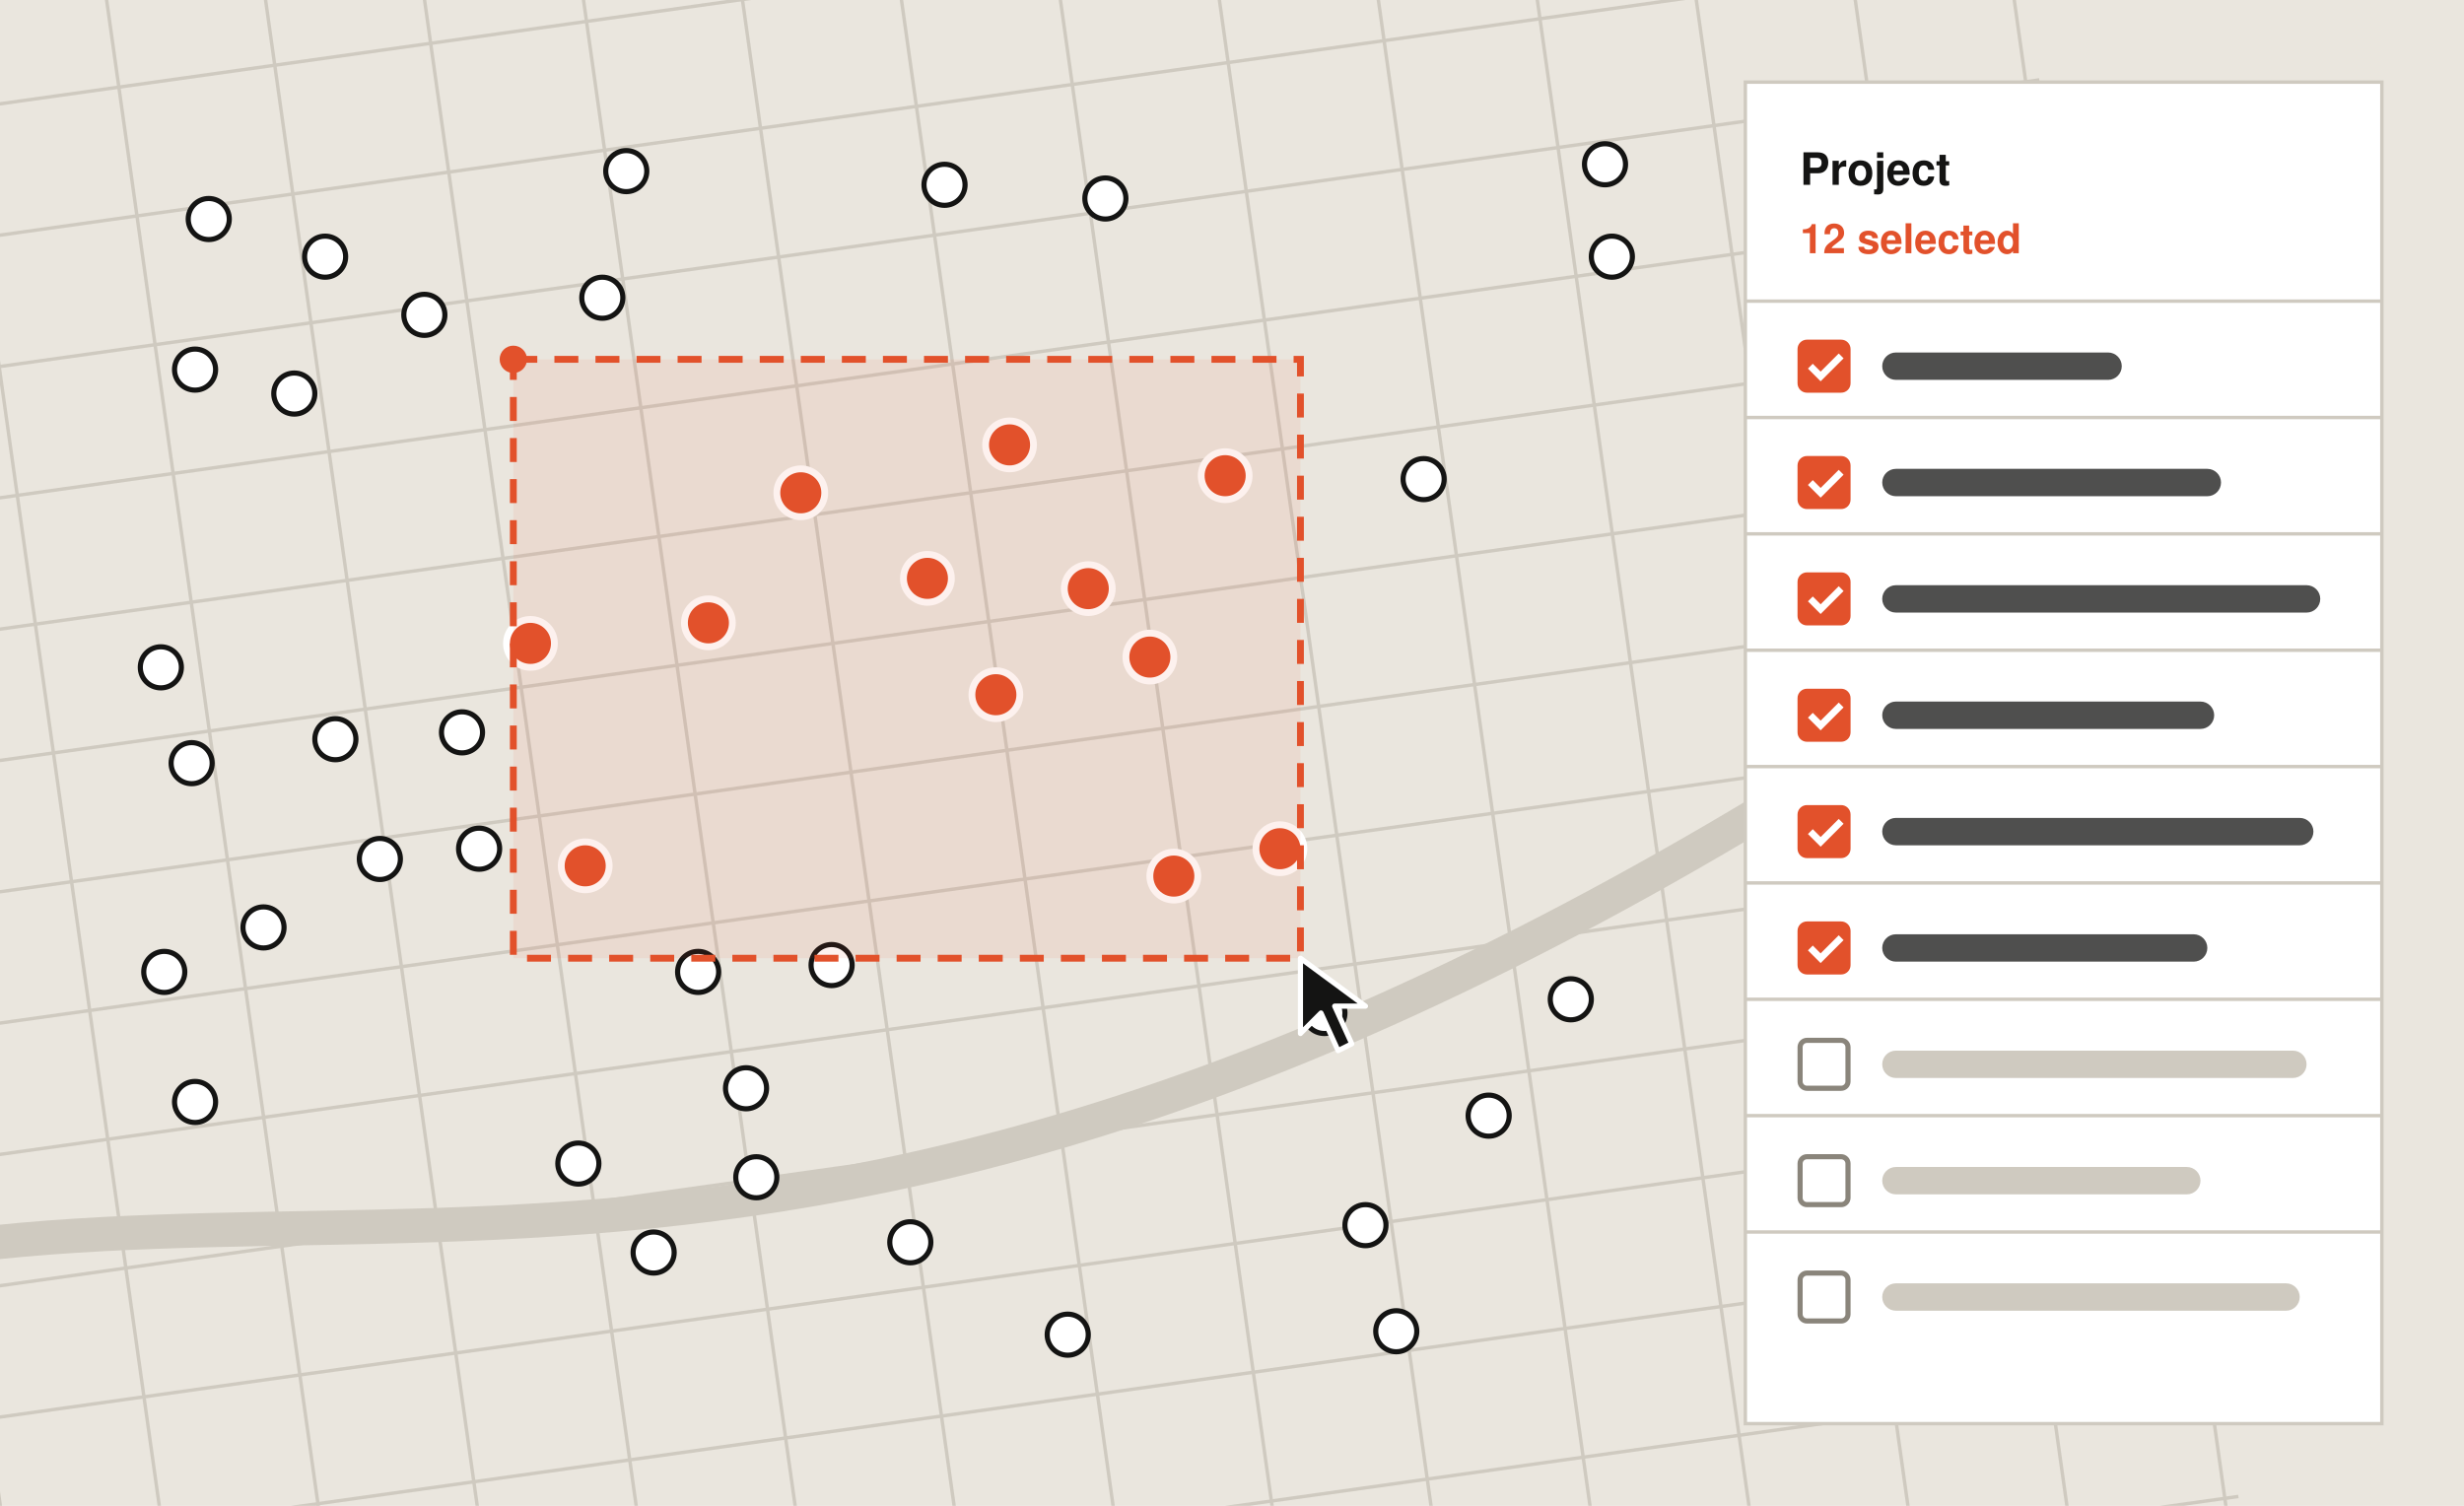
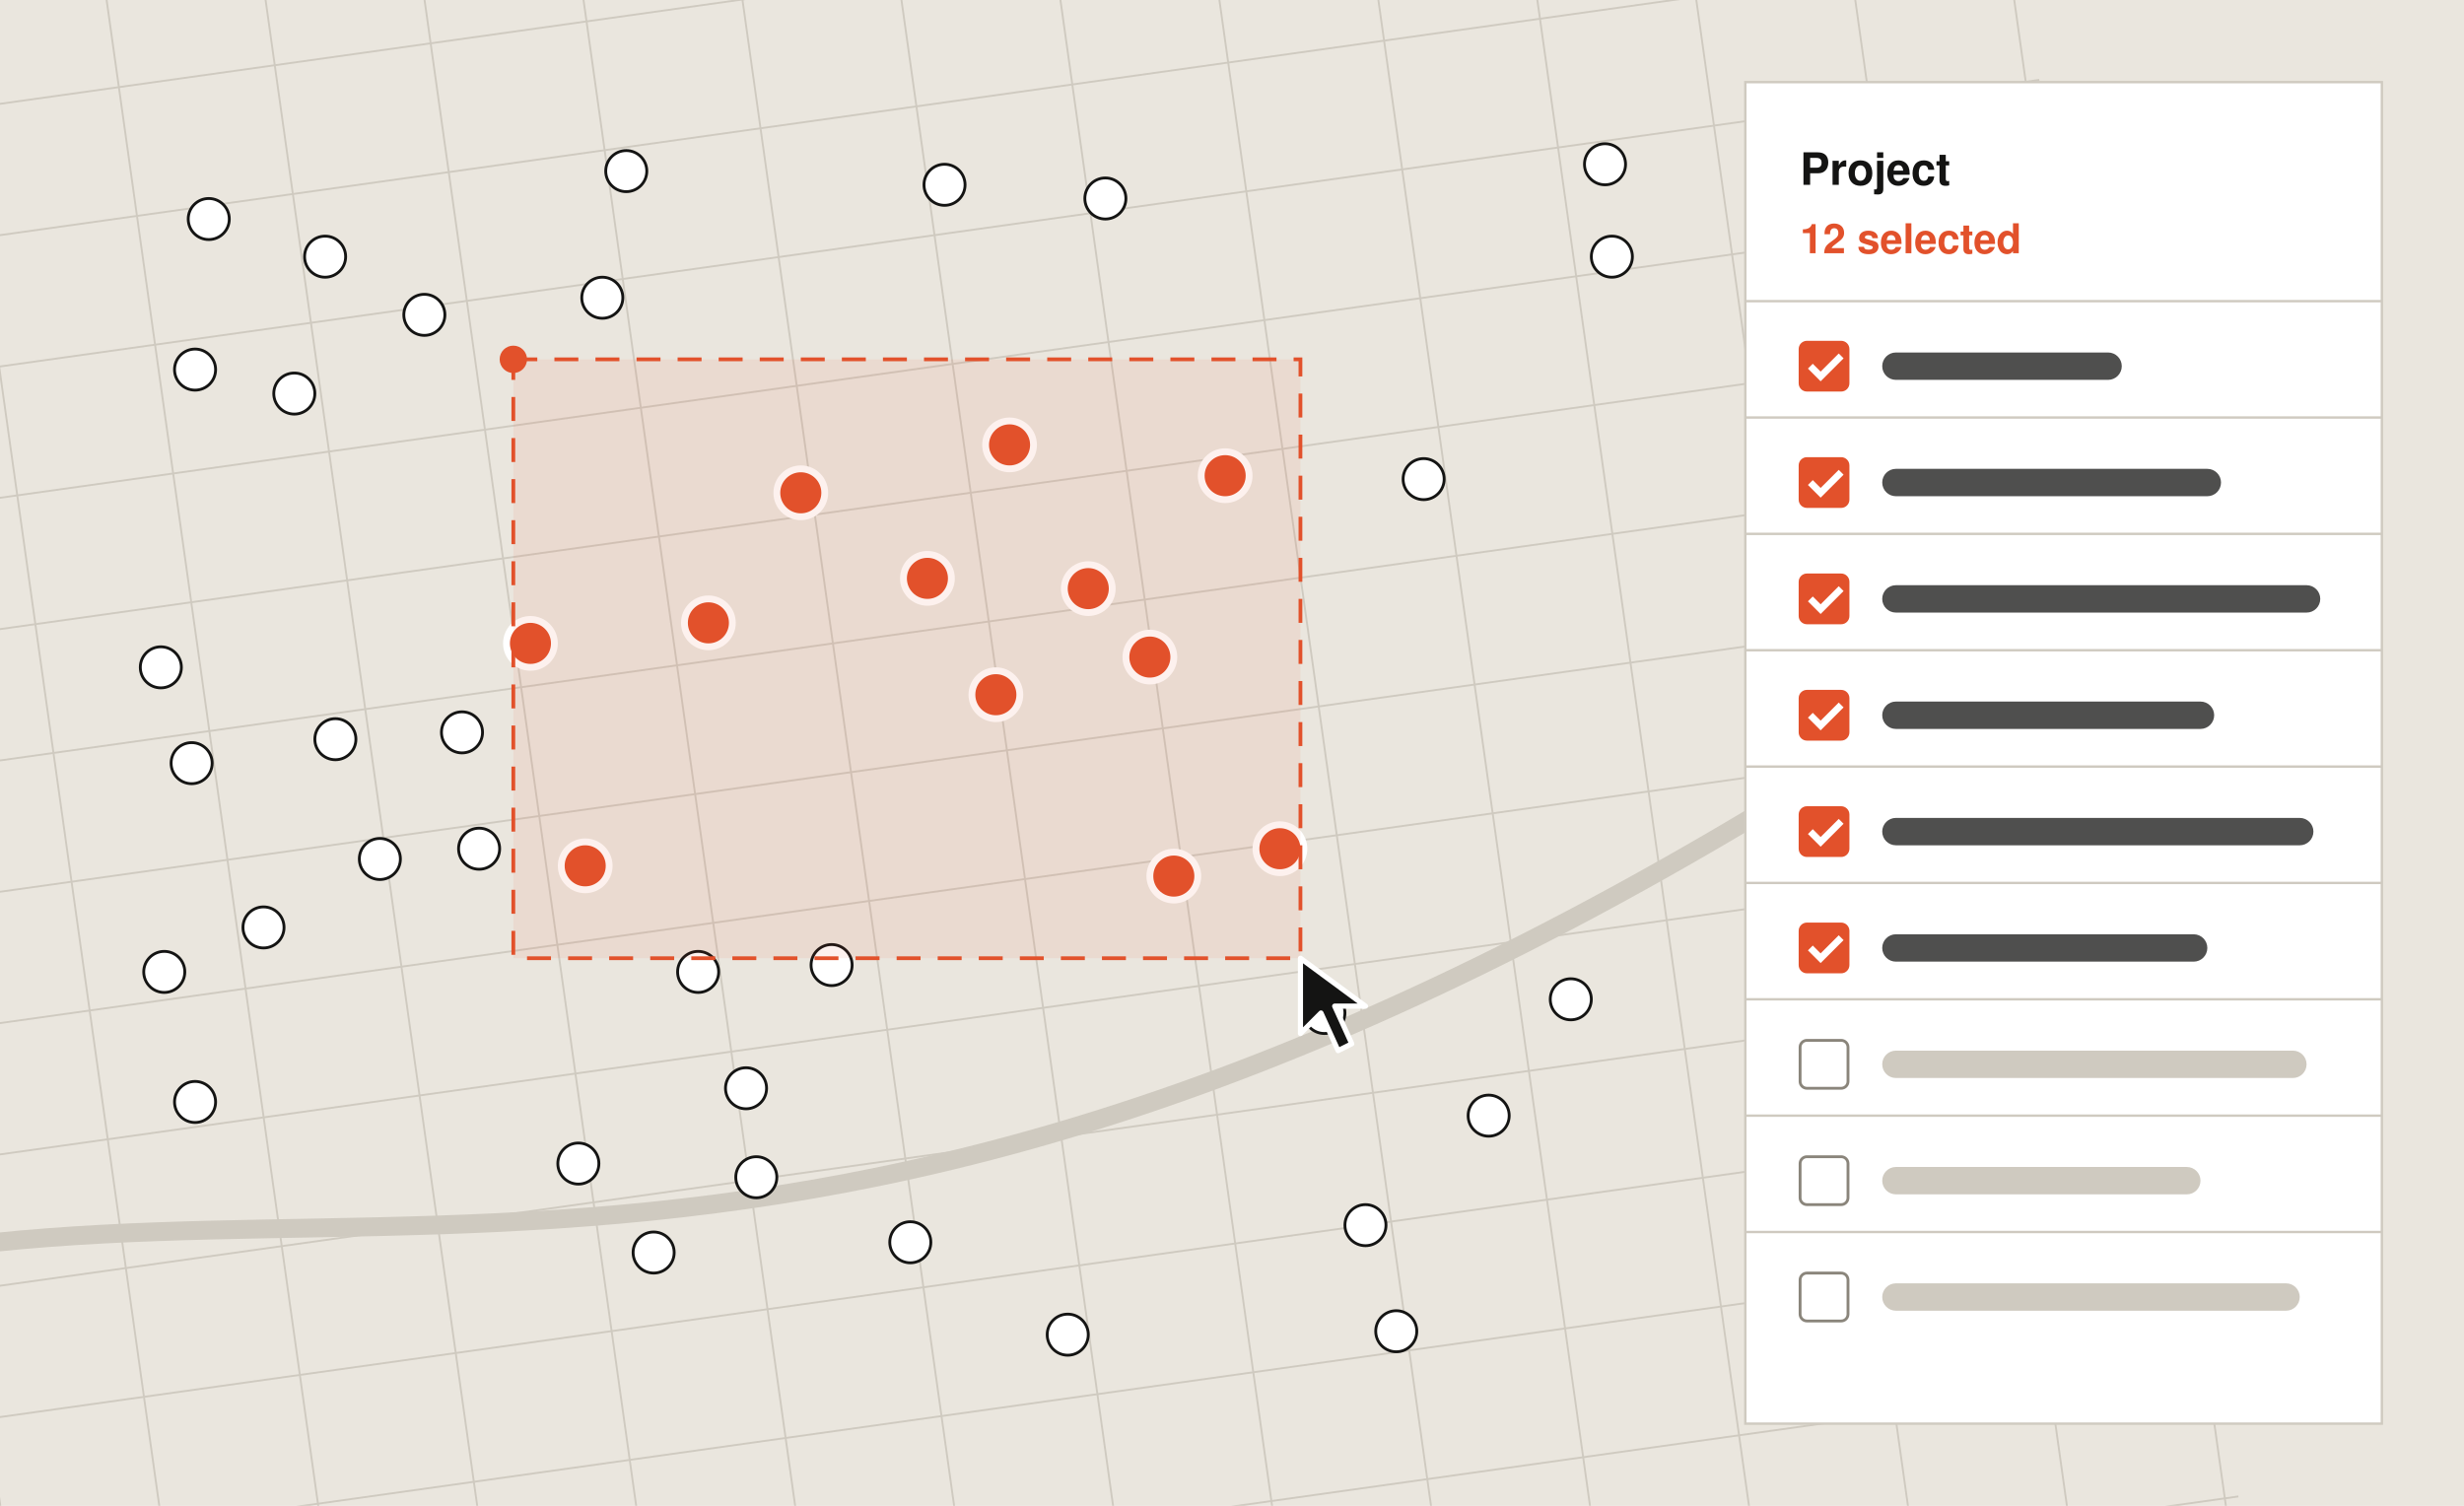
- <svg xmlns="http://www.w3.org/2000/svg" viewBox="0 0 720 440" role="img" aria-label="Diagram: a dashed box dragged over map points selects them, and the same items show as checked in a side panel">
+ <svg xmlns="http://www.w3.org/2000/svg" data-thinned="1" viewBox="0 0 720 440" role="img" aria-label="Diagram: a dashed box dragged over map points selects them, and the same items show as checked in a side panel">
  <rect width="720" height="440" fill="#EAE6DE" />
  <defs>
    <clipPath id="map">
      <rect width="720" height="440" />
    </clipPath>
  </defs>
  <g clip-path="url(#map)">
-     <g stroke="#CFCAC0" stroke-width="1" transform="rotate(-8 260 220)">
+     <g stroke="#CFCAC0" stroke-width="0.55" transform="rotate(-8 260 220)">
      <line x1="-120" y1="-80" x2="-120" y2="520" />
      <line x1="-74" y1="-80" x2="-74" y2="520" />
      <line x1="-28" y1="-80" x2="-28" y2="520" />
      <line x1="18" y1="-80" x2="18" y2="520" />
      <line x1="64" y1="-80" x2="64" y2="520" />
      <line x1="110" y1="-80" x2="110" y2="520" />
      <line x1="156" y1="-80" x2="156" y2="520" />
      <line x1="202" y1="-80" x2="202" y2="520" />
      <line x1="248" y1="-80" x2="248" y2="520" />
      <line x1="294" y1="-80" x2="294" y2="520" />
      <line x1="340" y1="-80" x2="340" y2="520" />
      <line x1="386" y1="-80" x2="386" y2="520" />
      <line x1="432" y1="-80" x2="432" y2="520" />
      <line x1="478" y1="-80" x2="478" y2="520" />
      <line x1="524" y1="-80" x2="524" y2="520" />
      <line x1="570" y1="-80" x2="570" y2="520" />
      <line x1="616" y1="-80" x2="616" y2="520" />
      <line x1="-120" y1="-80" x2="620" y2="-80" />
      <line x1="-120" y1="-42" x2="620" y2="-42" />
      <line x1="-120" y1="-4" x2="620" y2="-4" />
      <line x1="-120" y1="34" x2="620" y2="34" />
      <line x1="-120" y1="72" x2="620" y2="72" />
      <line x1="-120" y1="110" x2="620" y2="110" />
      <line x1="-120" y1="148" x2="620" y2="148" />
      <line x1="-120" y1="186" x2="620" y2="186" />
      <line x1="-120" y1="224" x2="620" y2="224" />
      <line x1="-120" y1="262" x2="620" y2="262" />
      <line x1="-120" y1="300" x2="620" y2="300" />
      <line x1="-120" y1="338" x2="620" y2="338" />
      <line x1="-120" y1="376" x2="620" y2="376" />
      <line x1="-120" y1="414" x2="620" y2="414" />
      <line x1="-120" y1="452" x2="620" y2="452" />
      <line x1="-120" y1="490" x2="620" y2="490" />
-       <path d="M-100 330 C 80 300, 200 420, 560 250" stroke="#CFCAC0" stroke-width="10" fill="none" />
+       <path d="M-100 330 C 80 300, 200 420, 560 250" stroke="#CFCAC0" stroke-width="5.5" fill="none" />
    </g>
  </g>
-   <circle cx="176" cy="87" r="6" fill="#fff" stroke="#141413" stroke-width="1.5" />
-   <circle cx="323" cy="58" r="6" fill="#fff" stroke="#141413" stroke-width="1.5" />
+   <circle cx="176" cy="87" r="6" fill="#fff" stroke="#141413" stroke-width="0.83" />
+   <circle cx="323" cy="58" r="6" fill="#fff" stroke="#141413" stroke-width="0.83" />
  <circle cx="271" cy="169" r="7" fill="#E2512B" stroke="#fff" stroke-width="2" />
-   <circle cx="56" cy="223" r="6" fill="#fff" stroke="#141413" stroke-width="1.5" />
-   <circle cx="47" cy="195" r="6" fill="#fff" stroke="#141413" stroke-width="1.5" />
-   <circle cx="61" cy="64" r="6" fill="#fff" stroke="#141413" stroke-width="1.5" />
-   <circle cx="221" cy="344" r="6" fill="#fff" stroke="#141413" stroke-width="1.5" />
-   <circle cx="86" cy="115" r="6" fill="#fff" stroke="#141413" stroke-width="1.5" />
-   <circle cx="312" cy="390" r="6" fill="#fff" stroke="#141413" stroke-width="1.5" />
-   <circle cx="469" cy="48" r="6" fill="#fff" stroke="#141413" stroke-width="1.5" />
-   <circle cx="416" cy="140" r="6" fill="#fff" stroke="#141413" stroke-width="1.5" />
-   <circle cx="95" cy="75" r="6" fill="#fff" stroke="#141413" stroke-width="1.5" />
-   <circle cx="169" cy="340" r="6" fill="#fff" stroke="#141413" stroke-width="1.5" />
-   <circle cx="111" cy="251" r="6" fill="#fff" stroke="#141413" stroke-width="1.5" />
+   <circle cx="56" cy="223" r="6" fill="#fff" stroke="#141413" stroke-width="0.83" />
+   <circle cx="47" cy="195" r="6" fill="#fff" stroke="#141413" stroke-width="0.83" />
+   <circle cx="61" cy="64" r="6" fill="#fff" stroke="#141413" stroke-width="0.83" />
+   <circle cx="221" cy="344" r="6" fill="#fff" stroke="#141413" stroke-width="0.83" />
+   <circle cx="86" cy="115" r="6" fill="#fff" stroke="#141413" stroke-width="0.83" />
+   <circle cx="312" cy="390" r="6" fill="#fff" stroke="#141413" stroke-width="0.83" />
+   <circle cx="469" cy="48" r="6" fill="#fff" stroke="#141413" stroke-width="0.83" />
+   <circle cx="416" cy="140" r="6" fill="#fff" stroke="#141413" stroke-width="0.83" />
+   <circle cx="95" cy="75" r="6" fill="#fff" stroke="#141413" stroke-width="0.83" />
+   <circle cx="169" cy="340" r="6" fill="#fff" stroke="#141413" stroke-width="0.83" />
+   <circle cx="111" cy="251" r="6" fill="#fff" stroke="#141413" stroke-width="0.83" />
  <circle cx="318" cy="172" r="7" fill="#E2512B" stroke="#fff" stroke-width="2" />
-   <circle cx="276" cy="54" r="6" fill="#fff" stroke="#141413" stroke-width="1.5" />
-   <circle cx="57" cy="108" r="6" fill="#fff" stroke="#141413" stroke-width="1.5" />
+   <circle cx="276" cy="54" r="6" fill="#fff" stroke="#141413" stroke-width="0.83" />
+   <circle cx="57" cy="108" r="6" fill="#fff" stroke="#141413" stroke-width="0.83" />
  <circle cx="336" cy="192" r="7" fill="#E2512B" stroke="#fff" stroke-width="2" />
  <circle cx="171" cy="253" r="7" fill="#E2512B" stroke="#fff" stroke-width="2" />
  <circle cx="234" cy="144" r="7" fill="#E2512B" stroke="#fff" stroke-width="2" />
-   <circle cx="387" cy="296" r="6" fill="#fff" stroke="#141413" stroke-width="1.5" />
-   <circle cx="140" cy="248" r="6" fill="#fff" stroke="#141413" stroke-width="1.5" />
-   <circle cx="266" cy="363" r="6" fill="#fff" stroke="#141413" stroke-width="1.5" />
+   <circle cx="387" cy="296" r="6" fill="#fff" stroke="#141413" stroke-width="0.83" />
+   <circle cx="140" cy="248" r="6" fill="#fff" stroke="#141413" stroke-width="0.83" />
+   <circle cx="266" cy="363" r="6" fill="#fff" stroke="#141413" stroke-width="0.83" />
  <circle cx="358" cy="139" r="7" fill="#E2512B" stroke="#fff" stroke-width="2" />
-   <circle cx="471" cy="75" r="6" fill="#fff" stroke="#141413" stroke-width="1.5" />
-   <circle cx="218" cy="318" r="6" fill="#fff" stroke="#141413" stroke-width="1.5" />
-   <circle cx="98" cy="216" r="6" fill="#fff" stroke="#141413" stroke-width="1.5" />
-   <circle cx="48" cy="284" r="6" fill="#fff" stroke="#141413" stroke-width="1.5" />
+   <circle cx="471" cy="75" r="6" fill="#fff" stroke="#141413" stroke-width="0.83" />
+   <circle cx="218" cy="318" r="6" fill="#fff" stroke="#141413" stroke-width="0.83" />
+   <circle cx="98" cy="216" r="6" fill="#fff" stroke="#141413" stroke-width="0.83" />
+   <circle cx="48" cy="284" r="6" fill="#fff" stroke="#141413" stroke-width="0.83" />
  <circle cx="374" cy="248" r="7" fill="#E2512B" stroke="#fff" stroke-width="2" />
  <circle cx="343" cy="256" r="7" fill="#E2512B" stroke="#fff" stroke-width="2" />
  <circle cx="291" cy="203" r="7" fill="#E2512B" stroke="#fff" stroke-width="2" />
-   <circle cx="408" cy="389" r="6" fill="#fff" stroke="#141413" stroke-width="1.5" />
-   <circle cx="243" cy="282" r="6" fill="#fff" stroke="#141413" stroke-width="1.5" />
-   <circle cx="204" cy="284" r="6" fill="#fff" stroke="#141413" stroke-width="1.5" />
-   <circle cx="57" cy="322" r="6" fill="#fff" stroke="#141413" stroke-width="1.5" />
-   <circle cx="399" cy="358" r="6" fill="#fff" stroke="#141413" stroke-width="1.5" />
+   <circle cx="408" cy="389" r="6" fill="#fff" stroke="#141413" stroke-width="0.83" />
+   <circle cx="243" cy="282" r="6" fill="#fff" stroke="#141413" stroke-width="0.83" />
+   <circle cx="204" cy="284" r="6" fill="#fff" stroke="#141413" stroke-width="0.83" />
+   <circle cx="57" cy="322" r="6" fill="#fff" stroke="#141413" stroke-width="0.83" />
+   <circle cx="399" cy="358" r="6" fill="#fff" stroke="#141413" stroke-width="0.83" />
  <circle cx="155" cy="188" r="7" fill="#E2512B" stroke="#fff" stroke-width="2" />
-   <circle cx="191" cy="366" r="6" fill="#fff" stroke="#141413" stroke-width="1.5" />
-   <circle cx="135" cy="214" r="6" fill="#fff" stroke="#141413" stroke-width="1.5" />
+   <circle cx="191" cy="366" r="6" fill="#fff" stroke="#141413" stroke-width="0.83" />
+   <circle cx="135" cy="214" r="6" fill="#fff" stroke="#141413" stroke-width="0.83" />
  <circle cx="295" cy="130" r="7" fill="#E2512B" stroke="#fff" stroke-width="2" />
-   <circle cx="459" cy="292" r="6" fill="#fff" stroke="#141413" stroke-width="1.5" />
-   <circle cx="435" cy="326" r="6" fill="#fff" stroke="#141413" stroke-width="1.5" />
+   <circle cx="459" cy="292" r="6" fill="#fff" stroke="#141413" stroke-width="0.83" />
+   <circle cx="435" cy="326" r="6" fill="#fff" stroke="#141413" stroke-width="0.83" />
  <circle cx="207" cy="182" r="7" fill="#E2512B" stroke="#fff" stroke-width="2" />
-   <circle cx="77" cy="271" r="6" fill="#fff" stroke="#141413" stroke-width="1.5" />
-   <circle cx="124" cy="92" r="6" fill="#fff" stroke="#141413" stroke-width="1.5" />
-   <circle cx="183" cy="50" r="6" fill="#fff" stroke="#141413" stroke-width="1.5" />
-   <rect x="150" y="105" width="230" height="175" fill="#E2512B" fill-opacity=".08" stroke="#E2512B" stroke-width="2" stroke-dasharray="7 5" />
+   <circle cx="77" cy="271" r="6" fill="#fff" stroke="#141413" stroke-width="0.83" />
+   <circle cx="124" cy="92" r="6" fill="#fff" stroke="#141413" stroke-width="0.83" />
+   <circle cx="183" cy="50" r="6" fill="#fff" stroke="#141413" stroke-width="0.83" />
+   <rect x="150" y="105" width="230" height="175" fill="#E2512B" fill-opacity=".08" stroke="#E2512B" stroke-width="1.1" stroke-dasharray="7 5" />
  <path d="M380 280 l0 22 l6 -6 l5 11 l4 -2 l-5 -11 l9 0 z" fill="#141413" stroke="#fff" stroke-width="1.5" stroke-linejoin="round" />
  <circle cx="150" cy="105" r="4" fill="#E2512B" />
-   <rect x="510" y="24" width="186" height="392" fill="#fff" stroke="#CFCAC0" />
+   <rect x="510" y="24" width="186" height="392" fill="#fff" stroke-width="0.7" stroke="#CFCAC0" />
  <text x="526" y="54" font-family="Archivo, Helvetica, Arial, sans-serif" font-size="13" font-weight="700" fill="#141413">Project</text>
  <text x="526" y="74" font-family="Archivo, Helvetica, Arial, sans-serif" font-size="12" fill="#E2512B" font-weight="600">12 selected</text>
-   <line x1="510" y1="88" x2="696" y2="88" stroke="#CFCAC0" />
-   <rect x="526" y="100" width="14" height="14" rx="2" fill="#E2512B" stroke="#E2512B" stroke-width="1.5" />
+   <line x1="510" y1="88" x2="696" y2="88" stroke-width="0.7" stroke="#CFCAC0" />
+   <rect x="526" y="100" width="14" height="14" rx="2" fill="#E2512B" stroke="#E2512B" stroke-width="0.83" />
  <path d="M529 107 l3 3 l6 -6" stroke="#fff" stroke-width="2" fill="none" />
  <rect x="550" y="103" width="70" height="8" rx="4" fill="#141413" fill-opacity="0.75" />
-   <line x1="510" y1="122" x2="696" y2="122" stroke="#CFCAC0" />
-   <rect x="526" y="134" width="14" height="14" rx="2" fill="#E2512B" stroke="#E2512B" stroke-width="1.5" />
+   <line x1="510" y1="122" x2="696" y2="122" stroke-width="0.7" stroke="#CFCAC0" />
+   <rect x="526" y="134" width="14" height="14" rx="2" fill="#E2512B" stroke="#E2512B" stroke-width="0.83" />
  <path d="M529 141 l3 3 l6 -6" stroke="#fff" stroke-width="2" fill="none" />
  <rect x="550" y="137" width="99" height="8" rx="4" fill="#141413" fill-opacity="0.75" />
-   <line x1="510" y1="156" x2="696" y2="156" stroke="#CFCAC0" />
-   <rect x="526" y="168" width="14" height="14" rx="2" fill="#E2512B" stroke="#E2512B" stroke-width="1.5" />
+   <line x1="510" y1="156" x2="696" y2="156" stroke-width="0.7" stroke="#CFCAC0" />
+   <rect x="526" y="168" width="14" height="14" rx="2" fill="#E2512B" stroke="#E2512B" stroke-width="0.83" />
  <path d="M529 175 l3 3 l6 -6" stroke="#fff" stroke-width="2" fill="none" />
  <rect x="550" y="171" width="128" height="8" rx="4" fill="#141413" fill-opacity="0.75" />
-   <line x1="510" y1="190" x2="696" y2="190" stroke="#CFCAC0" />
-   <rect x="526" y="202" width="14" height="14" rx="2" fill="#E2512B" stroke="#E2512B" stroke-width="1.5" />
+   <line x1="510" y1="190" x2="696" y2="190" stroke-width="0.7" stroke="#CFCAC0" />
+   <rect x="526" y="202" width="14" height="14" rx="2" fill="#E2512B" stroke="#E2512B" stroke-width="0.83" />
  <path d="M529 209 l3 3 l6 -6" stroke="#fff" stroke-width="2" fill="none" />
  <rect x="550" y="205" width="97" height="8" rx="4" fill="#141413" fill-opacity="0.75" />
-   <line x1="510" y1="224" x2="696" y2="224" stroke="#CFCAC0" />
-   <rect x="526" y="236" width="14" height="14" rx="2" fill="#E2512B" stroke="#E2512B" stroke-width="1.5" />
+   <line x1="510" y1="224" x2="696" y2="224" stroke-width="0.7" stroke="#CFCAC0" />
+   <rect x="526" y="236" width="14" height="14" rx="2" fill="#E2512B" stroke="#E2512B" stroke-width="0.83" />
  <path d="M529 243 l3 3 l6 -6" stroke="#fff" stroke-width="2" fill="none" />
  <rect x="550" y="239" width="126" height="8" rx="4" fill="#141413" fill-opacity="0.75" />
-   <line x1="510" y1="258" x2="696" y2="258" stroke="#CFCAC0" />
-   <rect x="526" y="270" width="14" height="14" rx="2" fill="#E2512B" stroke="#E2512B" stroke-width="1.5" />
+   <line x1="510" y1="258" x2="696" y2="258" stroke-width="0.7" stroke="#CFCAC0" />
+   <rect x="526" y="270" width="14" height="14" rx="2" fill="#E2512B" stroke="#E2512B" stroke-width="0.83" />
  <path d="M529 277 l3 3 l6 -6" stroke="#fff" stroke-width="2" fill="none" />
  <rect x="550" y="273" width="95" height="8" rx="4" fill="#141413" fill-opacity="0.75" />
-   <line x1="510" y1="292" x2="696" y2="292" stroke="#CFCAC0" />
-   <rect x="526" y="304" width="14" height="14" rx="2" fill="#fff" stroke="#8A857B" stroke-width="1.5" />
+   <line x1="510" y1="292" x2="696" y2="292" stroke-width="0.7" stroke="#CFCAC0" />
+   <rect x="526" y="304" width="14" height="14" rx="2" fill="#fff" stroke="#8A857B" stroke-width="0.83" />
  <rect x="550" y="307" width="124" height="8" rx="4" fill="#CFCAC0" fill-opacity="1" />
-   <line x1="510" y1="326" x2="696" y2="326" stroke="#CFCAC0" />
-   <rect x="526" y="338" width="14" height="14" rx="2" fill="#fff" stroke="#8A857B" stroke-width="1.5" />
+   <line x1="510" y1="326" x2="696" y2="326" stroke-width="0.7" stroke="#CFCAC0" />
+   <rect x="526" y="338" width="14" height="14" rx="2" fill="#fff" stroke="#8A857B" stroke-width="0.83" />
  <rect x="550" y="341" width="93" height="8" rx="4" fill="#CFCAC0" fill-opacity="1" />
-   <line x1="510" y1="360" x2="696" y2="360" stroke="#CFCAC0" />
-   <rect x="526" y="372" width="14" height="14" rx="2" fill="#fff" stroke="#8A857B" stroke-width="1.5" />
+   <line x1="510" y1="360" x2="696" y2="360" stroke-width="0.7" stroke="#CFCAC0" />
+   <rect x="526" y="372" width="14" height="14" rx="2" fill="#fff" stroke="#8A857B" stroke-width="0.83" />
  <rect x="550" y="375" width="122" height="8" rx="4" fill="#CFCAC0" fill-opacity="1" />
</svg>
